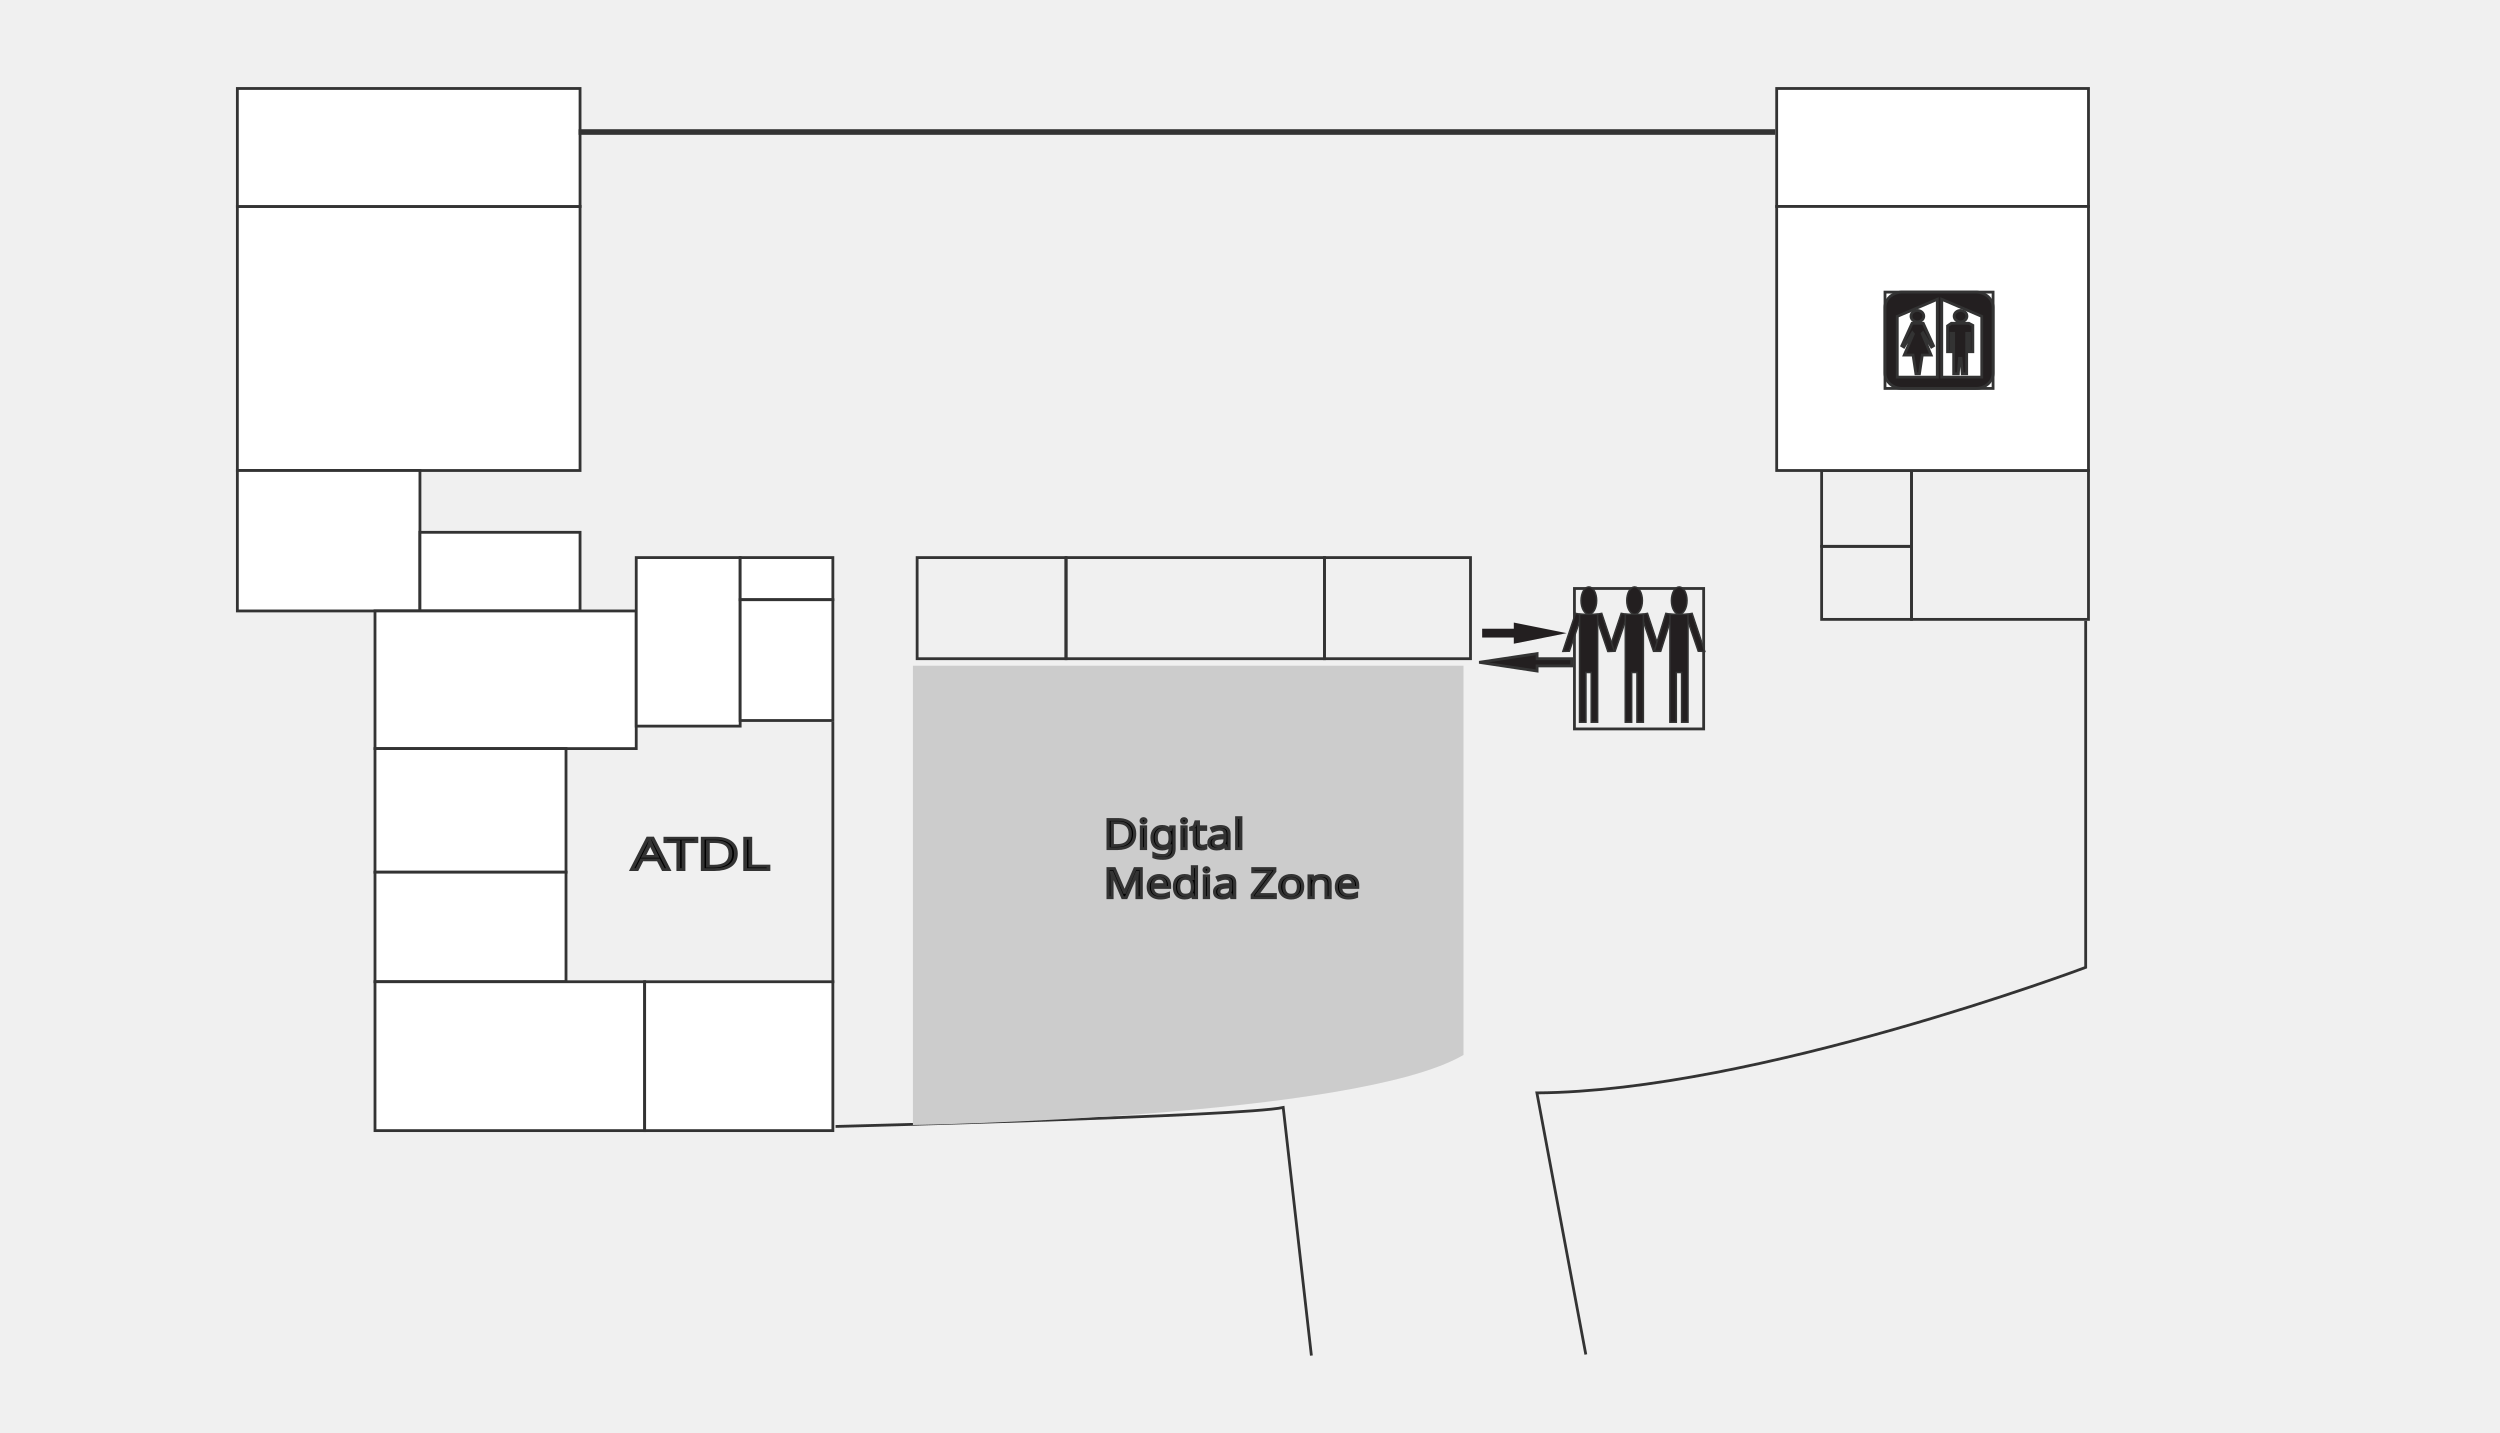
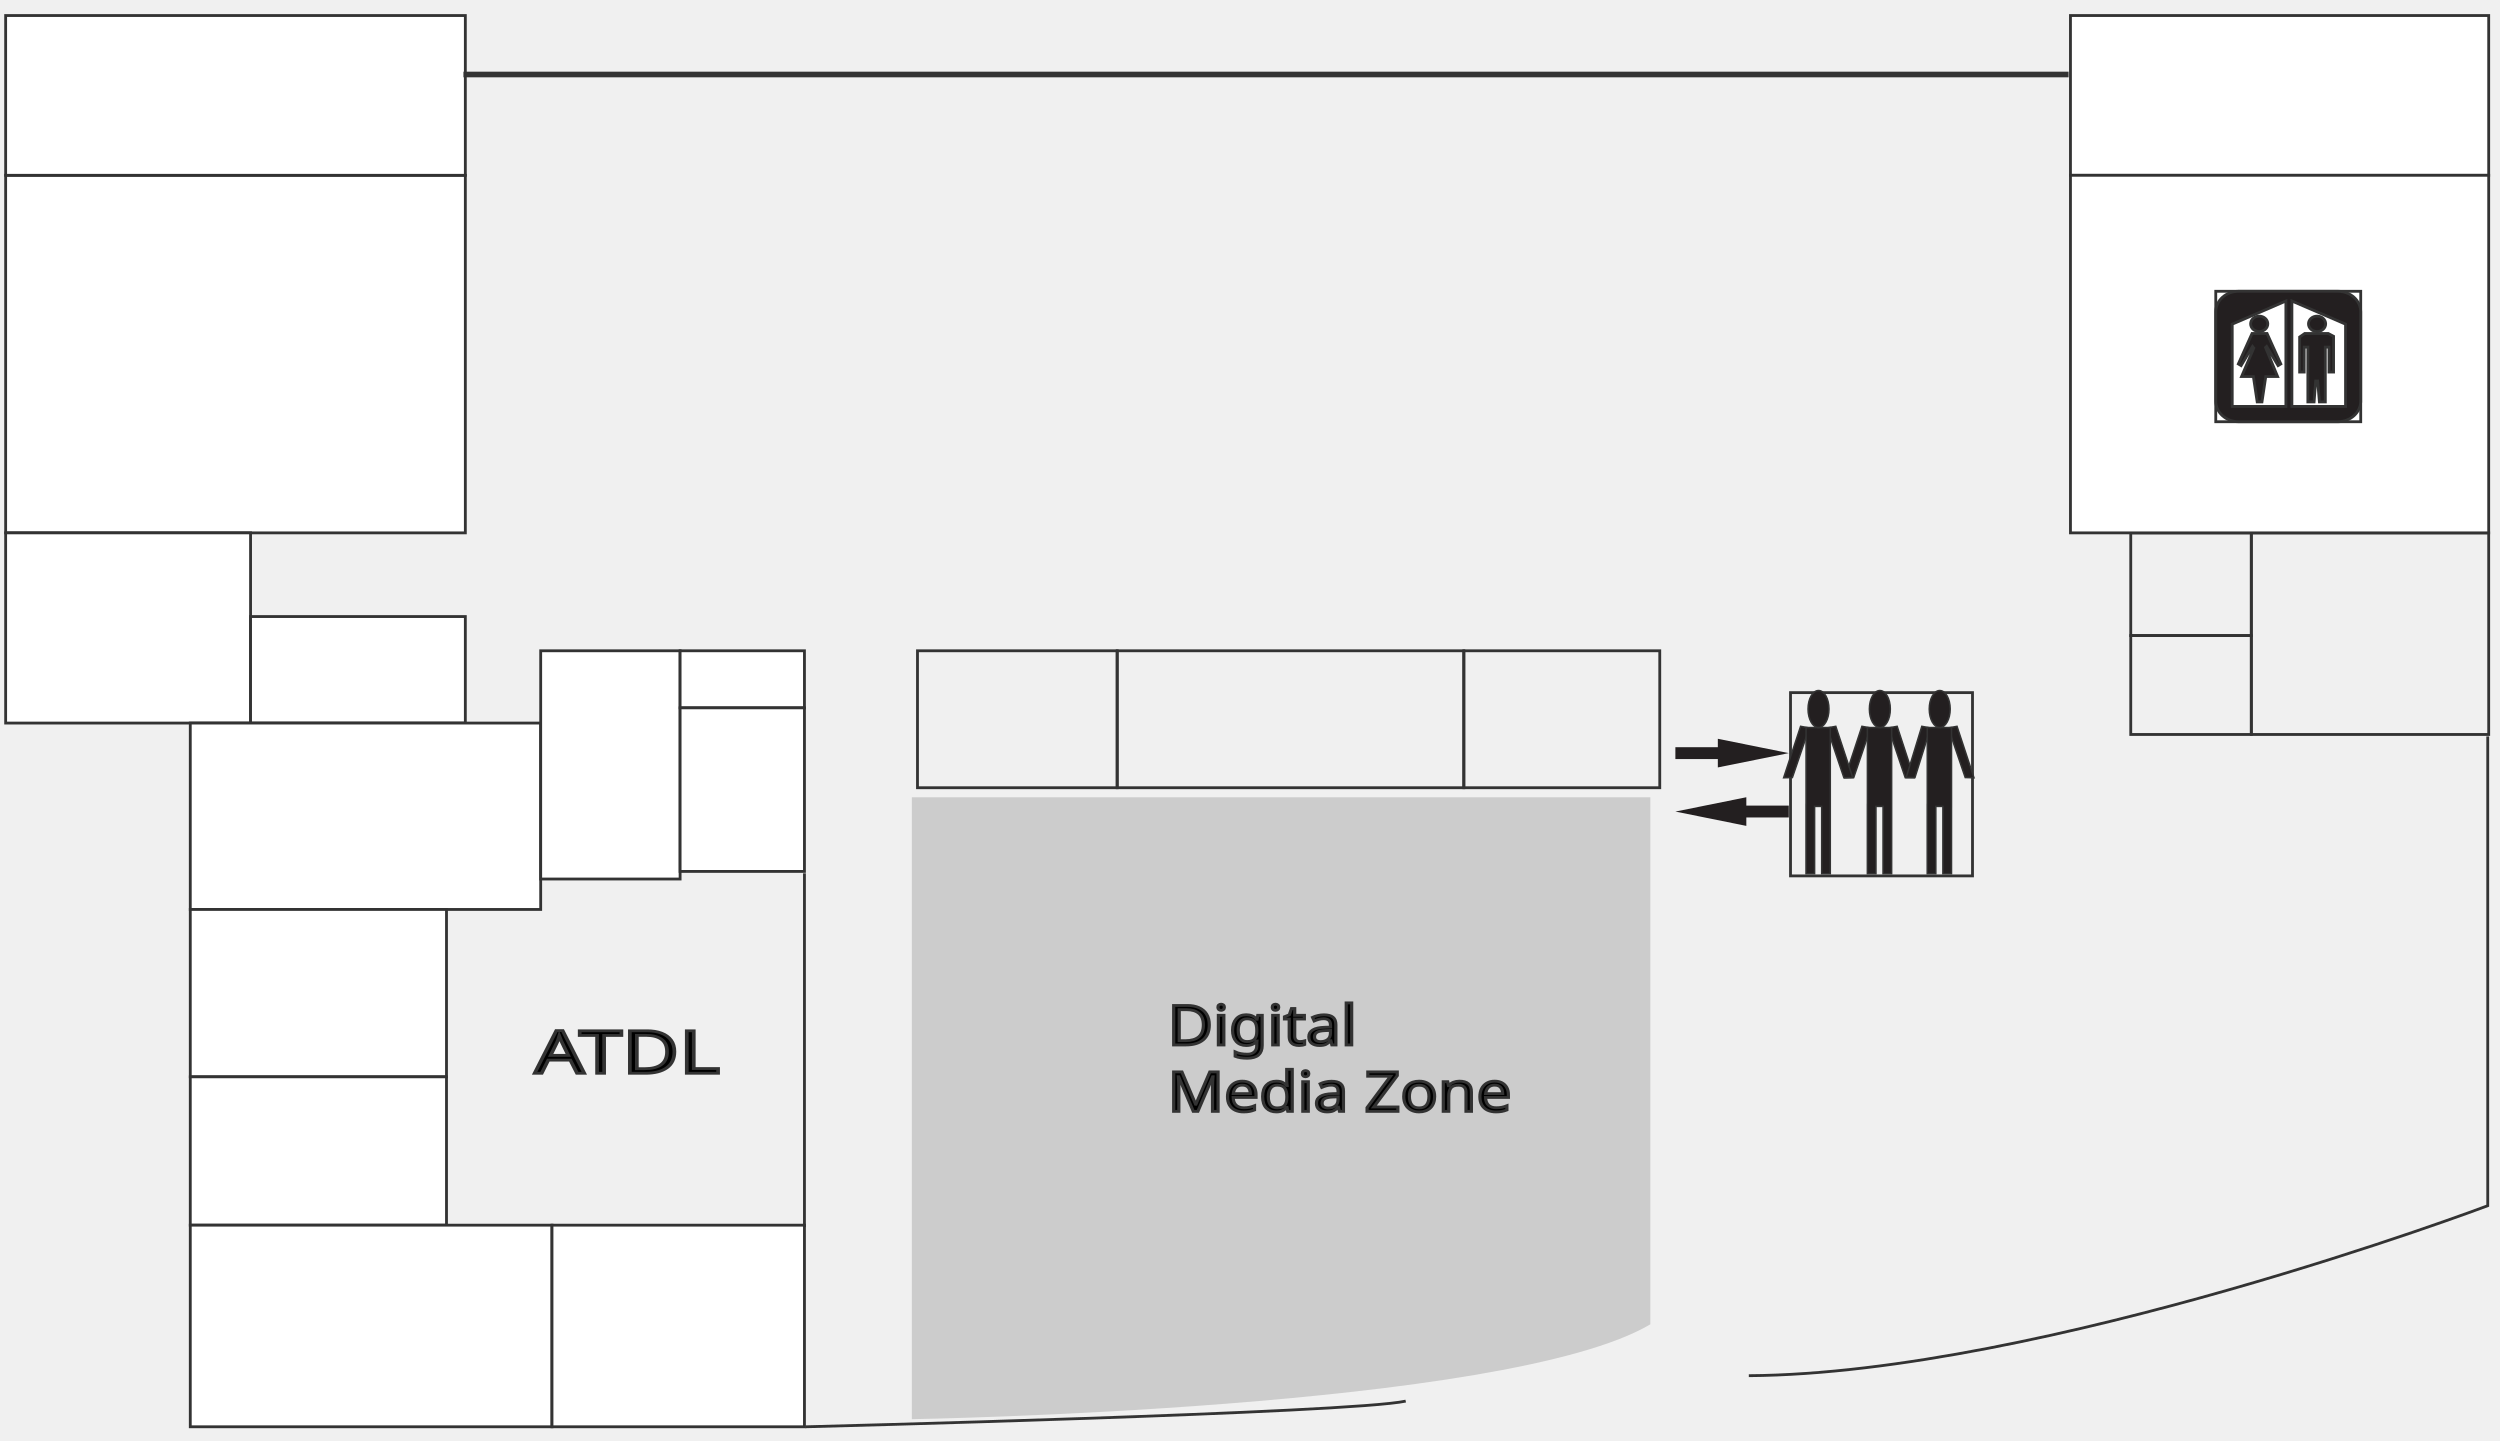
- <svg xmlns="http://www.w3.org/2000/svg" version="1.1" id="Layer_1" x="0px" y="0px" viewBox="0 0 890 510" style="enable-background:new 0 0 890 510;" xml:space="preserve">
+ <svg xmlns="http://www.w3.org/2000/svg" version="1.1" id="Layer_1" x="0px" y="0px" width="885px" height="510px" viewBox="0 0 885 510" enable-background="new 0 0 885 510" xml:space="preserve">
  <g id="active">
-     <rect x="84.5" y="73.5" style="fill:#FFFFFF;stroke:#333333;stroke-miterlimit:10;" width="122" height="94" />
-     <rect x="84.5" y="167.5" style="fill:#FFFFFF;stroke:#333333;stroke-miterlimit:10;" width="65" height="50" />
-     <rect x="149.5" y="189.5" style="fill:#FFFFFF;stroke:#333333;stroke-miterlimit:10;" width="57" height="28" />
-     <rect x="133.5" y="217.5" style="fill:#FFFFFF;stroke:#333333;stroke-miterlimit:10;" width="93" height="49" />
-     <rect x="133.5" y="266.5" style="fill:#FFFFFF;stroke:#333333;stroke-miterlimit:10;" width="68" height="44" />
-     <rect x="133.5" y="310.5" style="fill:#FFFFFF;stroke:#333333;stroke-miterlimit:10;" width="68" height="39" />
-     <rect x="133.5" y="349.5" style="fill:#FFFFFF;stroke:#333333;stroke-miterlimit:10;" width="96" height="53" />
-     <rect x="229.5" y="349.5" style="fill:#FFFFFF;stroke:#333333;stroke-miterlimit:10;" width="67" height="53" />
-     <rect x="226.5" y="198.5" style="fill:#FFFFFF;stroke:#333333;stroke-miterlimit:10;" width="37" height="60" />
-     <rect x="263.5" y="198.5" style="fill:#FFFFFF;stroke:#333333;stroke-miterlimit:10;" width="33" height="15" />
-     <rect x="263.5" y="213.5" style="fill:#FFFFFF;stroke:#333333;stroke-miterlimit:10;" width="33" height="43" />
-     <line style="fill:none;stroke:#333333;stroke-miterlimit:10;" x1="296.5" y1="257" x2="296.5" y2="350" />
-     <rect x="326.5" y="198.5" style="fill:none;stroke:#333333;stroke-miterlimit:10;" width="53" height="36" />
-     <rect x="379.5" y="198.5" style="fill:none;stroke:#333333;stroke-miterlimit:10;" width="92" height="36" />
-     <rect x="471.5" y="198.5" style="fill:none;stroke:#333333;stroke-miterlimit:10;" width="52" height="36" />
-     <rect x="680.5" y="167.5" style="fill:none;stroke:#333333;stroke-miterlimit:10;" width="63" height="53" />
-     <rect x="648.5" y="167.5" style="fill:none;stroke:#333333;stroke-miterlimit:10;" width="32" height="27" />
-     <rect x="648.5" y="194.5" style="fill:none;stroke:#333333;stroke-miterlimit:10;" width="32" height="26" />
+     <rect x="2" y="62.056" fill="#FFFFFF" stroke="#333333" stroke-miterlimit="10" width="162.729" height="126.579" />
+     <rect x="2" y="188.635" fill="#FFFFFF" stroke="#333333" stroke-miterlimit="10" width="86.699" height="67.329" />
+     <rect x="88.699" y="218.259" fill="#FFFFFF" stroke="#333333" stroke-miterlimit="10" width="76.029" height="37.705" />
+     <rect x="67.358" y="255.964" fill="#FFFFFF" stroke="#333333" stroke-miterlimit="10" width="124.047" height="65.982" />
+     <rect x="67.358" y="321.946" fill="#FFFFFF" stroke="#333333" stroke-miterlimit="10" width="90.701" height="59.248" />
+     <rect x="67.358" y="381.194" fill="#FFFFFF" stroke="#333333" stroke-miterlimit="10" width="90.701" height="52.517" />
+     <rect x="67.358" y="433.711" fill="#FFFFFF" stroke="#333333" stroke-miterlimit="10" width="128.049" height="71.37" />
+     <rect x="195.407" y="433.711" fill="#FFFFFF" stroke="#333333" stroke-miterlimit="10" width="89.367" height="71.37" />
+     <rect x="191.405" y="230.377" fill="#FFFFFF" stroke="#333333" stroke-miterlimit="10" width="49.352" height="80.796" />
+     <rect x="240.756" y="230.377" fill="#FFFFFF" stroke="#333333" stroke-miterlimit="10" width="44.018" height="20.2" />
+     <rect x="240.756" y="250.577" fill="#FFFFFF" stroke="#333333" stroke-miterlimit="10" width="44.018" height="57.904" />
+     <line fill="none" stroke="#333333" stroke-miterlimit="10" x1="284.774" y1="309.152" x2="284.774" y2="434.384" />
+     <rect x="324.789" y="230.377" fill="none" stroke="#333333" stroke-miterlimit="10" width="70.693" height="48.479" />
+     <rect x="395.482" y="230.377" fill="none" stroke="#333333" stroke-miterlimit="10" width="122.714" height="48.479" />
+     <rect x="518.196" y="230.377" fill="none" stroke="#333333" stroke-miterlimit="10" width="69.358" height="48.479" />
+     <rect x="796.967" y="188.635" fill="none" stroke="#333333" stroke-miterlimit="10" width="84.033" height="71.368" />
+     <rect x="754.285" y="188.635" fill="none" stroke="#333333" stroke-miterlimit="10" width="42.682" height="36.357" />
+     <rect x="754.285" y="224.992" fill="none" stroke="#333333" stroke-miterlimit="10" width="42.682" height="35.011" />
  </g>
  <g id="outfit">
-     <rect id="stair_4_" x="84.5" y="31.5" style="fill:#FFFFFF;stroke:#333333;stroke-miterlimit:10;" width="122" height="42" />
-     <rect id="stair_1_" x="632.5" y="31.5" style="fill:#FFFFFF;stroke:#333333;stroke-miterlimit:10;" width="111" height="42" />
-     <rect id="toilet_2_" x="632.5" y="73.5" style="fill:#FFFFFF;stroke:#333333;stroke-miterlimit:10;" width="111" height="94" />
-     <line style="fill:none;stroke:#333333;stroke-width:2;stroke-miterlimit:10;" x1="206" y1="47" x2="632" y2="47" />
-     <path style="fill:none;stroke:#333333;stroke-miterlimit:10;" d="M742.5,221v123.385c0,0-117.461,44.165-195.366,44.684   l17.417,93.135" />
-     <path style="fill:none;stroke:#333333;stroke-miterlimit:10;" d="M297.47,401.02c0,0,145.187-3.637,159.352-6.755l10.033,88.321" />
-     <path style="fill:#CCCCCC;" d="M325,237v163.501c0,0,158-2.598,196-24.94V237H325z" />
+     <rect id="stair_4_" x="2" y="5.5" fill="#FFFFFF" stroke="#333333" stroke-miterlimit="10" width="162.729" height="56.556" />
+     <rect id="stair_1_" x="732.943" y="5.5" fill="#FFFFFF" stroke="#333333" stroke-miterlimit="10" width="148.057" height="56.556" />
+     <rect id="toilet_2_" x="732.943" y="62.056" fill="#FFFFFF" stroke="#333333" stroke-miterlimit="10" width="148.057" height="126.579" />
+     <line fill="none" stroke="#333333" stroke-width="2" stroke-miterlimit="10" x1="164.062" y1="26.371" x2="732.278" y2="26.371" />
+     <path fill="none" stroke="#333333" stroke-miterlimit="10" d="M637.134,505.081" />
+     <path fill="none" stroke="#333333" stroke-miterlimit="10" d="M880.659,260.677v166.146c0,0-157.668,59.472-261.58,60.17" />
+     <path fill="none" stroke="#333333" stroke-miterlimit="10" d="M510.505,505.5" />
+     <path fill="none" stroke="#333333" stroke-miterlimit="10" d="M285.075,505.088c0,0,193.656-4.899,212.55-9.097" />
+     <path fill="#CCCCCC" d="M322.789,282.222v220.166c0,0,210.747-3.496,261.431-33.582V282.222H322.789z" />
    <g id="Restrooms">
      <g>
-         <rect x="671.062" y="103.991" style="fill:none;stroke:#333333;" width="38.472" height="34.293" />
+         <rect x="784.378" y="103.114" fill="none" stroke="#333333" width="51.317" height="46.179" />
        <g>
-           <path style="fill:#231F20;stroke:#333333;" d="M709.534,132.874c0,2.983-2.719,5.41-6.066,5.41h-26.34      c-3.349,0-6.066-2.427-6.066-5.41v-23.482c0-2.983,2.717-5.401,6.066-5.401h26.34c3.347,0,6.066,2.418,6.066,5.401V132.874z" />
+           <path fill="#231F20" stroke="#333333" d="M835.695,142.008c0,4.017-3.628,7.285-8.092,7.285H792.47      c-4.466,0-8.092-3.268-8.092-7.285v-31.621c0-4.017,3.626-7.273,8.092-7.273h35.134c4.464,0,8.092,3.256,8.092,7.273V142.008z" />
          <g>
-             <polygon style="fill:#FFFFFF;stroke:#333333;" points="689.671,106.551 689.671,134.259 675.43,134.259 675.43,112.633       " />
-             <polygon style="fill:#FFFFFF;stroke:#333333;" points="691.268,106.551 691.268,134.259 705.505,134.259 705.505,112.633       " />
+             <polygon fill="#FFFFFF" stroke="#333333" points="809.201,106.562 809.201,143.873 790.207,143.873 790.207,114.751      " />
+             <polygon fill="#FFFFFF" stroke="#333333" points="811.332,106.562 811.332,143.873 830.321,143.873 830.321,114.751      " />
            <g>
              <g>
-                 <polygon style="fill:#231F20;stroke:#333333;" points="680.687,115.087 684.677,115.087 688.327,123.093 687.601,123.53         684.555,118.5 684.276,118.758 687.474,126.407 684.335,126.407 683.325,133.073 682.056,133.073 681.045,126.407         677.908,126.407 681.153,118.912 680.824,118.5 677.786,123.53 677.051,123.093        " />
-                 <path style="fill:#231F20;stroke:#333333;" d="M684.87,112.551c0,1.123-1.025,2.033-2.28,2.033         c-1.257,0-2.275-0.91-2.275-2.033c0-1.114,1.018-2.028,2.275-2.028C683.846,110.523,684.87,111.438,684.87,112.551z" />
-                 <path style="fill:#231F20;stroke:#333333;" d="M700.231,112.551c0,1.123-1.023,2.033-2.278,2.033         c-1.262,0-2.283-0.91-2.283-2.033c0-1.114,1.021-2.028,2.283-2.028C699.208,110.523,700.231,111.438,700.231,112.551z" />
+                 <polygon fill="#231F20" stroke="#333333" points="797.219,118.056 802.538,118.056 807.408,128.836 806.44,129.425          802.377,122.652 802.005,122.999 806.269,133.299 802.083,133.299 800.737,142.274 799.044,142.274 797.695,133.299          793.511,133.299 797.839,123.208 797.399,122.652 793.35,129.425 792.368,128.836        " />
+                 <path fill="#231F20" stroke="#333333" d="M802.799,114.641c0,1.511-1.369,2.738-3.043,2.738         c-1.677,0-3.034-1.227-3.034-2.738c0-1.5,1.357-2.731,3.034-2.731C801.431,111.91,802.799,113.142,802.799,114.641z" />
+                 <path fill="#231F20" stroke="#333333" d="M823.285,114.641c0,1.511-1.363,2.738-3.037,2.738         c-1.684,0-3.046-1.227-3.046-2.738c0-1.5,1.362-2.731,3.046-2.731C821.922,111.91,823.285,113.142,823.285,114.641z" />
              </g>
-               <polygon style="fill:#231F20;stroke:#333333;" points="694.673,115.087 700.922,115.087 702.328,115.825 702.328,125.223        701.115,125.223 701.115,118.674 700.137,118.674 700.137,133.073 698.57,133.073 698.103,127.577 697.58,127.577        697.159,133.073 695.503,133.073 695.503,118.674 694.533,118.674 694.523,125.223 693.324,125.223 693.324,116.015       " />
+               <polygon fill="#231F20" stroke="#333333" points="815.873,118.056 824.208,118.056 826.083,119.05 826.083,131.705         824.465,131.705 824.465,122.887 823.162,122.887 823.162,142.274 821.069,142.274 820.447,134.875 819.75,134.875         819.188,142.274 816.98,142.274 816.98,122.887 815.687,122.887 815.674,131.705 814.073,131.705 814.073,119.306       " />
            </g>
          </g>
        </g>
      </g>
      <g id="Arrow_30_1_">
-         <rect x="522.924" y="218.991" style="fill:none;" width="36.623" height="10.047" />
+         <rect x="586.787" y="257.972" fill="none" width="48.849" height="13.528" />
        <g>
-           <polygon style="fill:#231F20;" points="538.914,226.959 538.913,229.167 557.745,225.4 538.914,221.633 538.914,223.84      527.645,223.84 527.645,226.959     " />
+           <polygon fill="#231F20" points="608.114,268.701 608.113,271.674 633.232,266.602 608.114,261.528 608.114,264.501       593.084,264.501 593.084,268.701     " />
        </g>
-         <rect x="560.5" y="209.5" style="fill:none;stroke:#333333;" width="46" height="50" />
+         <g>
+           <polygon fill="#231F20" points="633.232,289.394 633.232,285.193 618.2,285.193 618.2,282.222 593.084,287.294 618.201,292.367       618.2,289.394     " />
+         </g>
+         <rect x="633.842" y="245.191" fill="none" stroke="#333333" width="64.423" height="64.875" />
      </g>
      <g id="Arrow_30">
-         <rect x="522.925" y="232.871" style="fill:none;" width="36.623" height="10.047" />
-         <g>
-           <polygon style="fill:#231F20;stroke:#333333;" points="547.204,237.069 547.205,238.892 526.574,235.783 547.204,232.673      547.204,234.495 559.548,234.495 559.548,237.069     " />
-         </g>
+         <rect x="586.789" y="276.661" fill="none" width="48.848" height="13.529" />
      </g>
    </g>
    <g id="Children">
      <g>
        <g>
          <g>
-             <polygon style="fill:#231F20;stroke:#333333;stroke-width:0.542;" points="577.159,218.356 572.653,231.886 574.977,231.825       579.47,218.775      " />
-             <polygon style="fill:#231F20;stroke:#333333;stroke-width:0.542;" points="586.5,218.356 590.968,231.874 588.646,231.855       584.189,218.775      " />
-             <polygon style="fill:#231F20;stroke:#333333;stroke-width:0.542;" points="578.607,238.883 578.607,218.68 585.041,218.68       585.041,239.544 585.039,239.544 585.039,257.108 582.757,257.108 582.757,239.41 580.876,239.41 580.876,257.108       578.595,257.108 578.595,238.883      " />
+             <polygon fill="#231F20" stroke="#333333" stroke-width="0.542" points="659.127,257.116 653.117,275.334 656.218,275.253        662.21,257.68      " />
+             <polygon fill="#231F20" stroke="#333333" stroke-width="0.542" points="671.589,257.116 677.548,275.319 674.45,275.293        668.505,257.68      " />
+             <polygon fill="#231F20" stroke="#333333" stroke-width="0.542" points="661.059,284.757 661.059,257.553 669.64,257.553        669.64,285.647 669.638,285.647 669.638,309.298 666.596,309.298 666.596,285.467 664.085,285.467 664.085,309.298        661.044,309.298 661.044,284.757      " />
            <g>
-               <ellipse style="fill:#231F20;stroke:#333333;stroke-width:0.542;" cx="581.912" cy="213.81" rx="2.779" ry="4.866" />
+               <ellipse fill="#231F20" stroke="#333333" stroke-width="0.542" cx="665.467" cy="250.994" rx="3.708" ry="6.552" />
            </g>
          </g>
        </g>
        <g>
          <g>
-             <polygon style="fill:#231F20;stroke:#333333;stroke-width:0.542;" points="560.878,218.356 556.372,231.886 558.696,231.825       563.188,218.775      " />
-             <polygon style="fill:#231F20;stroke:#333333;stroke-width:0.542;" points="570.218,218.356 574.713,231.848 572.377,231.894       567.908,218.775      " />
-             <polygon style="fill:#231F20;stroke:#333333;stroke-width:0.542;" points="562.326,238.883 562.326,218.68 568.759,218.68       568.759,239.544 568.758,239.544 568.758,257.108 566.475,257.108 566.475,239.41 564.595,239.41 564.595,257.108       562.314,257.108 562.314,238.883      " />
+             <polygon fill="#231F20" stroke="#333333" stroke-width="0.542" points="637.411,257.116 631.401,275.334 634.501,275.253        640.493,257.68      " />
+             <polygon fill="#231F20" stroke="#333333" stroke-width="0.542" points="649.87,257.116 655.866,275.284 652.748,275.346        646.789,257.68      " />
+             <polygon fill="#231F20" stroke="#333333" stroke-width="0.542" points="639.343,284.757 639.343,257.553 647.923,257.553        647.923,285.647 647.922,285.647 647.922,309.298 644.877,309.298 644.877,285.467 642.368,285.467 642.368,309.298        639.328,309.298 639.328,284.757      " />
            <g>
-               <ellipse style="fill:#231F20;stroke:#333333;stroke-width:0.542;" cx="565.631" cy="213.81" rx="2.779" ry="4.866" />
+               <ellipse fill="#231F20" stroke="#333333" stroke-width="0.542" cx="643.751" cy="250.994" rx="3.706" ry="6.552" />
            </g>
          </g>
        </g>
        <g>
          <g>
-             <polygon style="fill:#231F20;stroke:#333333;stroke-width:0.542;" points="593.049,218.356 588.896,231.817 591.226,231.825       595.359,218.775      " />
-             <polygon style="fill:#231F20;stroke:#333333;stroke-width:0.542;" points="602.389,218.356 606.895,231.886 604.571,231.825       600.079,218.775      " />
-             <polygon style="fill:#231F20;stroke:#333333;stroke-width:0.542;" points="594.497,238.883 594.497,218.68 600.931,218.68       600.931,239.544 600.928,239.544 600.928,257.108 598.646,257.108 598.646,239.41 596.766,239.41 596.766,257.108       594.484,257.108 594.484,238.883      " />
+             <polygon fill="#231F20" stroke="#333333" stroke-width="0.542" points="680.323,257.116 674.782,275.242 677.892,275.253        683.405,257.68      " />
+             <polygon fill="#231F20" stroke="#333333" stroke-width="0.542" points="692.782,257.116 698.792,275.334 695.69,275.253        689.699,257.68      " />
+             <polygon fill="#231F20" stroke="#333333" stroke-width="0.542" points="682.255,284.757 682.255,257.553 690.835,257.553        690.835,285.647 690.831,285.647 690.831,309.298 687.788,309.298 687.788,285.467 685.28,285.467 685.28,309.298        682.236,309.298 682.236,284.757      " />
            <g>
-               <ellipse style="fill:#231F20;stroke:#333333;stroke-width:0.542;" cx="597.802" cy="213.81" rx="2.779" ry="4.866" />
+               <ellipse fill="#231F20" stroke="#333333" stroke-width="0.542" cx="686.661" cy="250.994" rx="3.708" ry="6.552" />
            </g>
          </g>
        </g>
      </g>
    </g>
-     <text transform="matrix(1.3216 0 0 1 224.8765 309.5732)" style="stroke:#333333; font-family:'MyriadPro-Regular'; font-size:15.657;">ATDL</text>
-     <text transform="matrix(1.1359 0 0 1 392.8843 302.125)">
-       <tspan x="0" y="0" style="stroke:#333333; font-family:'MyriadPro-Regular'; font-size:14.548;">Digital</tspan>
-       <tspan x="0" y="17.458" style="stroke:#333333; font-family:'MyriadPro-Regular'; font-size:14.548;">Media Zone</tspan>
-     </text>
+     <text transform="matrix(1.3091 0 0 1 189.2407 379.9434)" font-family="'MyriadPro-Regular'" font-size="21.083">ATDL</text>
+     <text transform="matrix(1.3091 0 0 1 189.2407 379.9434)" fill="none" stroke="#333333" font-family="'MyriadPro-Regular'" font-size="21.083">ATDL</text>
+     <text transform="matrix(1.1252 0 0 1 413.3359 369.916)" font-family="'MyriadPro-Regular'" font-size="19.59">Digital</text>
+     <text transform="matrix(1.1252 0 0 1 413.3359 369.916)" fill="none" stroke="#333333" font-family="'MyriadPro-Regular'" font-size="19.59">Digital</text>
+     <text transform="matrix(1.1252 0 0 1 413.3359 393.4258)" font-family="'MyriadPro-Regular'" font-size="19.59">Media Zone</text>
+     <text transform="matrix(1.1252 0 0 1 413.3359 393.4258)" fill="none" stroke="#333333" font-family="'MyriadPro-Regular'" font-size="19.59">Media Zone</text>
  </g>
</svg>
